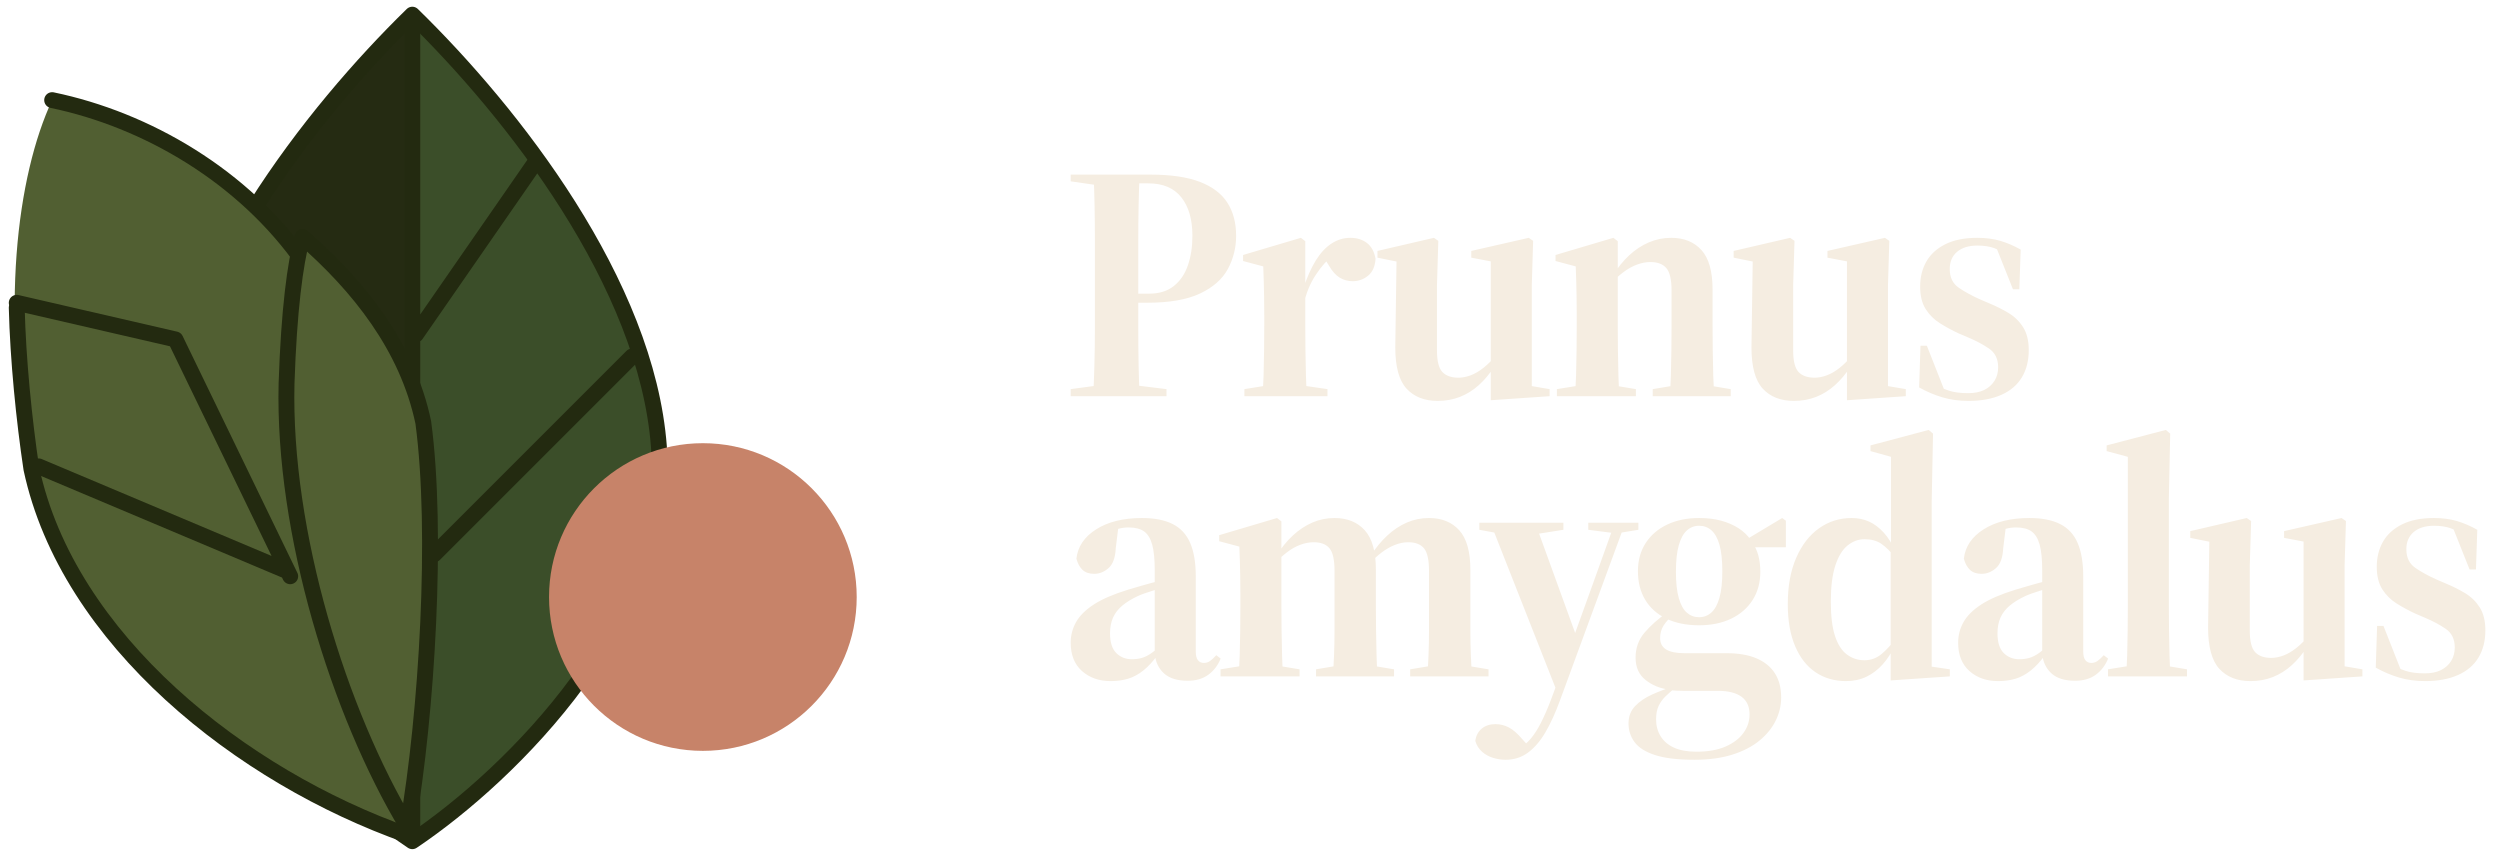
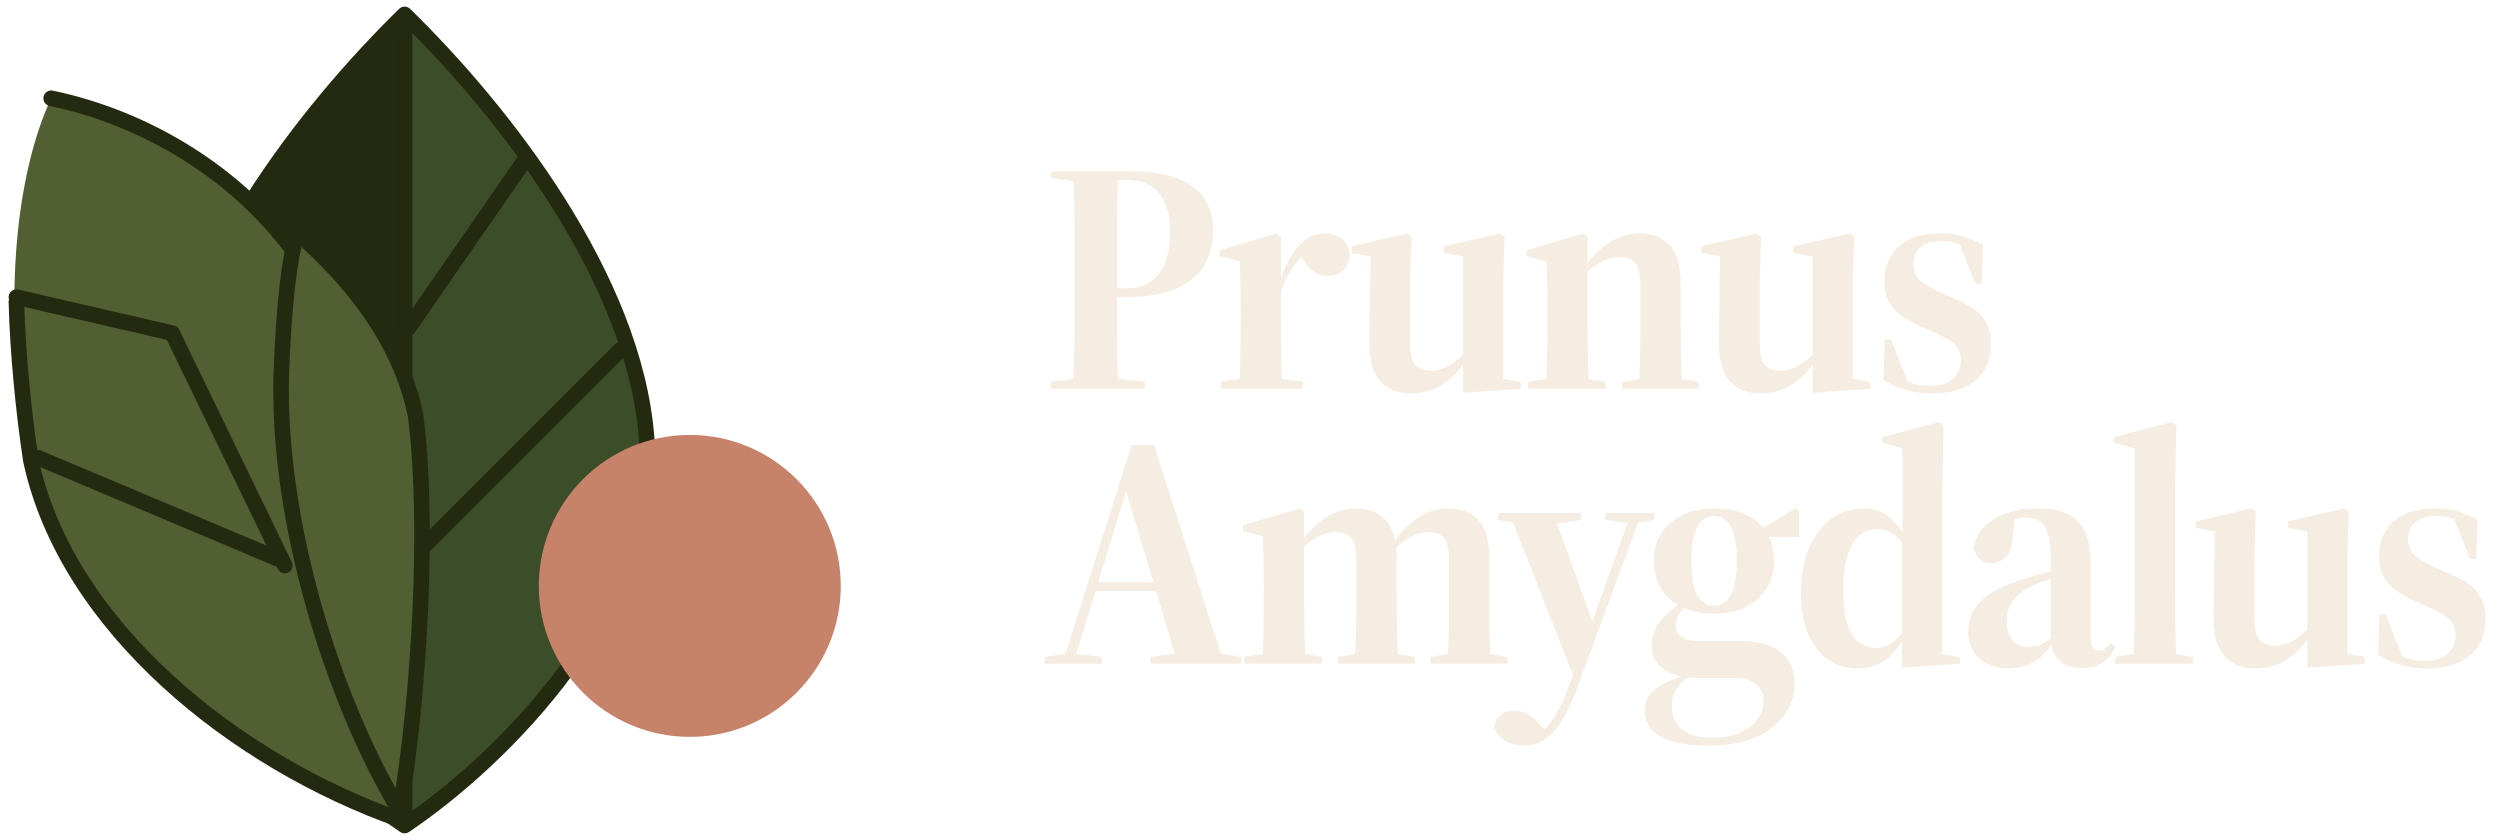
- <svg xmlns="http://www.w3.org/2000/svg" viewBox="47.43 15.33 682.56 233.66">
+ <svg xmlns="http://www.w3.org/2000/svg" viewBox="47.43 15.33 695.51 233.66">
  <g transform="translate(30 10) scale(.33333)">
    <path d="M390 705C472 650 602 520 592 382C582 248 472 108 390 28C308 108 198 248 188 382C178 520 308 650 390 705Z" fill="#3b4e29" />
    <path d="M390 705C308 650 178 520 188 382C198 248 308 108 390 28Z" fill="#252b12" />
    <path d="M390 40V700M393 290L490 150M408 470L570 308" fill="none" stroke="#232a10" stroke-width="13" stroke-linejoin="round" stroke-linecap="round" />
    <path d="M390 705C472 650 602 520 592 382C582 248 472 108 390 28C308 108 198 248 188 382C178 520 308 650 390 705Z" fill="none" stroke="#232a10" stroke-width="13" stroke-linejoin="round" stroke-linecap="round" />
    <path d="M386 700C250 652 108 540 78 400C52 272 66 160 95 98C172 114 252 160 302 232C342 302 382 500 386 700Z" fill="#515f32" />
    <path d="M66 268C67 310 72 360 78 400C108 540 250 652 386 700M95 98C172 114 252 160 302 232C342 302 382 500 386 700" fill="none" stroke="#232a10" stroke-width="13" stroke-linejoin="round" stroke-linecap="round" />
    <path d="M66 264L196 294L290 488M84 398L288 484" fill="none" stroke="#232a10" stroke-width="13" stroke-linejoin="round" stroke-linecap="round" />
    <path d="M386 693C330 600 284 452 287 330C289 270 294 232 300 210C346 250 386 300 399 362C411 452 402 600 386 693Z" fill="#515f32" stroke="#232a10" stroke-width="13" stroke-linejoin="round" stroke-linecap="round" />
    <circle cx="628" cy="505" r="126" fill="#c78369" />
  </g>
  <g fill="#f5ede1">
    <path d="M339.754 123.5V121.572L349.301 120.287H355.452L365.917 121.572V123.5ZM345.905 123.5Q346.088 119.92 346.226 115.054Q346.364 110.189 346.364 104.956Q346.364 99.724 346.364 94.95V90.911Q346.364 86.229 346.364 81.134Q346.364 76.039 346.272 71.312Q346.18 66.584 345.996 63.004H358.573Q358.389 66.584 358.298 71.358Q358.206 76.131 358.206 81.18Q358.206 86.229 358.206 90.911V94.95Q358.206 99.724 358.206 104.956Q358.206 110.189 358.298 115.054Q358.389 119.92 358.573 123.5ZM351.504 97.98V95.501H361.235Q365.274 95.501 367.891 93.436Q370.507 91.37 371.746 87.79Q372.986 84.21 372.986 79.711Q372.986 73.01 369.956 69.2Q366.927 65.391 360.96 65.391H351.504V63.004H361.511Q369.864 63.004 375.005 64.978Q380.146 66.951 382.533 70.669Q384.92 74.387 384.92 79.711Q384.92 84.577 382.671 88.754Q380.421 92.931 375.097 95.455Q369.773 97.98 360.684 97.98ZM339.754 64.84V63.004H355.268V66.217H349.301ZM387.185 123.5V121.572L395.172 120.287H401.047L409.86 121.572V123.5ZM392.05 123.5Q392.326 121.205 392.418 117.854Q392.509 114.504 392.555 110.923Q392.601 107.343 392.601 104.222V101.193Q392.601 98.347 392.555 96.144Q392.509 93.94 392.464 92.013Q392.418 90.085 392.326 88.065L386.818 86.596V84.944L402.607 80.262L403.801 81.18V93.39V93.757V104.222Q403.801 107.343 403.847 110.923Q403.893 114.504 403.984 117.854Q404.076 121.205 404.26 123.5ZM403.342 98.622 401.965 94.124H403.25Q404.811 89.442 406.692 86.413Q408.574 83.383 410.961 81.823Q413.348 80.262 416.102 80.262Q418.764 80.262 420.6 81.639Q422.436 83.016 422.987 85.954Q422.803 89.075 420.967 90.59Q419.131 92.104 416.745 92.104Q414.817 92.104 413.21 91.141Q411.604 90.177 410.227 87.79L408.574 85.128L411.237 85.311Q409.033 86.78 406.647 90.406Q404.26 94.032 403.342 98.622ZM439.94 124.785Q434.524 124.785 431.449 121.434Q428.374 118.084 428.374 110.189L428.741 84.577L431.219 87.239L423.508 85.678V83.842L438.931 80.262L440.124 81.088L439.757 93.206V111.015Q439.757 115.33 441.226 116.89Q442.694 118.451 445.632 118.451Q447.193 118.451 448.937 117.808Q450.681 117.166 452.471 115.743Q454.261 114.32 456.005 112.209L456.281 115.605H455.271Q453.527 118.359 451.186 120.471Q448.845 122.582 446.045 123.684Q443.245 124.785 439.94 124.785ZM454.445 124.602V115.881V115.697V86.688L449.12 85.678V83.842L464.818 80.262L466.012 81.088L465.644 93.206V120.746L470.51 121.572V123.5ZM472.5 123.5V121.572L480.486 120.287H486.362L494.073 121.572V123.5ZM477.365 123.5Q477.641 121.205 477.732 117.854Q477.824 114.504 477.87 110.923Q477.916 107.343 477.916 104.222V101.193Q477.916 98.347 477.87 96.144Q477.824 93.94 477.778 92.013Q477.732 90.085 477.641 88.065L472.133 86.596V84.944L487.922 80.262L489.116 81.18V89.993V90.177V104.222Q489.116 107.343 489.161 110.923Q489.207 114.504 489.299 117.854Q489.391 121.205 489.575 123.5ZM498.663 123.5V121.572L506.374 120.287H512.249L519.96 121.572V123.5ZM503.253 123.5Q503.528 121.205 503.62 117.854Q503.712 114.504 503.758 110.923Q503.804 107.343 503.804 104.222V94.675Q503.804 90.177 502.381 88.524Q500.958 86.872 498.02 86.872Q496.276 86.872 494.394 87.56Q492.512 88.249 490.676 89.626Q488.84 91.003 487.096 92.839L486.821 90.727H487.647Q489.758 87.331 492.237 85.036Q494.715 82.741 497.607 81.502Q500.499 80.262 503.712 80.262Q508.944 80.262 511.974 83.613Q515.003 86.964 515.003 94.399V104.222Q515.003 107.343 515.049 110.923Q515.095 114.504 515.187 117.854Q515.279 121.205 515.554 123.5ZM537.189 124.785Q531.773 124.785 528.698 121.434Q525.622 118.084 525.622 110.189L525.99 84.577L528.468 87.239L520.757 85.678V83.842L536.179 80.262L537.373 81.088L537.006 93.206V111.015Q537.006 115.33 538.474 116.89Q539.943 118.451 542.881 118.451Q544.441 118.451 546.186 117.808Q547.93 117.166 549.72 115.743Q551.51 114.32 553.254 112.209L553.53 115.605H552.52Q550.776 118.359 548.435 120.471Q546.094 122.582 543.294 123.684Q540.494 124.785 537.189 124.785ZM551.694 124.602V115.881V115.697V86.688L546.369 85.678V83.842L562.067 80.262L563.26 81.088L562.893 93.206V120.746L567.759 121.572V123.5ZM584.896 124.785Q581.04 124.785 577.781 123.821Q574.522 122.857 571.401 121.113L571.768 109.73H573.512L578.286 121.848H575.165V120.012Q577.46 121.297 579.525 121.985Q581.591 122.674 584.804 122.674Q587.374 122.674 589.164 121.802Q590.954 120.93 591.964 119.323Q592.974 117.717 592.974 115.605Q592.974 112.209 590.495 110.51Q588.017 108.812 584.712 107.435L582.142 106.333Q579.571 105.14 577.139 103.625Q574.706 102.111 573.191 99.724Q571.676 97.337 571.676 93.573Q571.676 89.718 573.375 86.734Q575.073 83.751 578.561 82.006Q582.05 80.262 587.282 80.262Q590.771 80.262 593.571 81.088Q596.371 81.915 599.125 83.475L598.757 94.308H597.013L592.331 82.557H595.636V85.311Q593.8 83.751 591.872 83.062Q589.945 82.374 587.282 82.374Q583.794 82.374 581.774 84.072Q579.755 85.77 579.755 88.8Q579.755 92.196 582.233 93.895Q584.712 95.593 588.017 97.062L590.587 98.163Q593.249 99.265 595.728 100.734Q598.207 102.202 599.767 104.635Q601.328 107.068 601.328 110.923Q601.328 115.238 599.446 118.359Q597.564 121.48 593.846 123.133Q590.128 124.785 584.896 124.785Z" />
-     <path d="M350.678 201.285Q345.905 201.285 342.829 198.531Q339.754 195.777 339.754 190.82Q339.754 187.791 341.223 185.174Q342.692 182.558 346.088 180.355Q349.485 178.152 355.452 176.316Q357.012 175.857 359.216 175.214Q361.419 174.571 363.943 173.929Q366.468 173.286 368.855 172.644V174.571Q365.183 175.673 362.337 176.545Q359.491 177.417 358.114 178.06Q355.544 179.253 353.845 180.676Q352.147 182.099 351.321 183.935Q350.495 185.771 350.495 188.25Q350.495 191.922 352.193 193.62Q353.891 195.318 356.462 195.318Q357.93 195.318 359.216 194.951Q360.501 194.584 361.97 193.528Q363.438 192.472 365.458 190.636L366.192 194.217H363.438Q361.602 196.787 359.583 198.394Q357.563 200.0 355.406 200.643Q353.249 201.285 350.678 201.285ZM371.7 201.193Q367.478 201.193 365.274 199.22Q363.071 197.246 362.704 193.941V193.666V171.083Q362.704 166.585 362.015 164.06Q361.327 161.536 359.812 160.434Q358.298 159.333 355.544 159.333Q354.167 159.333 352.79 159.7Q351.413 160.067 350.127 160.618L352.881 158.323L352.055 165.024Q351.872 168.88 350.082 170.44Q348.291 172.001 346.18 172.001Q344.16 172.001 343.013 170.945Q341.865 169.89 341.315 167.87Q341.865 162.913 346.731 159.838Q351.596 156.762 359.216 156.762Q364.356 156.762 367.615 158.415Q370.874 160.067 372.389 163.601Q373.904 167.136 373.904 172.644V193.207Q373.904 194.859 374.5 195.594Q375.097 196.328 376.107 196.328Q377.025 196.328 377.759 195.823Q378.494 195.318 379.503 194.217L380.697 195.135Q379.595 197.889 377.346 199.541Q375.097 201.193 371.7 201.193ZM380.667 200.0V198.072L388.654 196.787H394.529L402.24 198.072V200.0ZM385.533 200.0Q385.808 197.705 385.9 194.354Q385.992 191.004 386.038 187.423Q386.083 183.843 386.083 180.722V177.693Q386.083 174.847 386.038 172.644Q385.992 170.44 385.946 168.513Q385.9 166.585 385.808 164.565L380.3 163.096V161.444L396.09 156.762L397.283 157.68V166.034V166.677V180.722Q397.283 183.843 397.329 187.423Q397.375 191.004 397.467 194.354Q397.558 197.705 397.742 200.0ZM406.738 200.0V198.072L414.358 196.787H420.325L428.036 198.072V200.0ZM411.328 200.0Q411.512 197.705 411.65 194.354Q411.787 191.004 411.787 187.423Q411.787 183.843 411.787 180.722V171.175Q411.787 166.677 410.41 165.024Q409.033 163.372 406.096 163.372Q404.352 163.372 402.47 164.06Q400.588 164.749 398.798 166.126Q397.008 167.503 395.263 169.339L394.988 167.227H395.814Q397.926 163.831 400.404 161.536Q402.883 159.241 405.729 158.002Q408.574 156.762 411.787 156.762Q417.02 156.762 420.049 160.113Q423.079 163.464 423.079 170.899V180.722Q423.079 183.843 423.125 187.423Q423.171 191.004 423.262 194.354Q423.354 197.705 423.538 200.0ZM432.442 200.0V198.072L440.154 196.787H446.121L453.832 198.072V200.0ZM437.124 200.0Q437.308 197.705 437.445 194.354Q437.583 191.004 437.583 187.423Q437.583 183.843 437.583 180.722V171.175Q437.583 166.677 436.206 165.024Q434.829 163.372 431.892 163.372Q430.147 163.372 428.265 164.106Q426.384 164.841 424.594 166.218Q422.803 167.595 421.059 169.522L420.692 167.227H421.518Q423.721 163.831 426.2 161.536Q428.679 159.241 431.524 158.002Q434.37 156.762 437.583 156.762Q442.816 156.762 445.845 160.113Q448.875 163.464 448.875 170.899V180.722Q448.875 183.843 448.875 187.423Q448.875 191.004 449.012 194.354Q449.15 197.705 449.334 200.0ZM458.484 222.766Q456.832 222.766 455.133 222.262Q453.435 221.757 452.104 220.609Q450.773 219.462 450.222 217.626Q450.497 215.514 451.966 214.275Q453.435 213.036 455.73 213.036Q457.658 213.036 459.402 213.954Q461.146 214.872 463.074 217.167L464.91 219.186L463.625 220.288L462.064 219.829Q463.992 218.635 465.415 216.937Q466.838 215.239 468.169 212.623Q469.5 210.006 470.969 206.151L474.182 197.43L474.365 196.787L482.352 174.663L488.319 158.047H491.165L473.356 206.518Q471.52 211.567 469.408 215.193Q467.297 218.819 464.635 220.793Q461.972 222.766 458.484 222.766ZM472.438 203.947 454.353 158.047H466.562L478.221 190.177L475.1 197.613ZM451.324 159.975V158.047H474.274V159.975L466.103 161.26H458.3ZM481.067 159.975V158.047H494.745V159.975L489.145 160.893H488.227ZM510.046 222.766Q503.253 222.766 499.305 221.481Q495.358 220.196 493.706 217.947Q492.053 215.698 492.053 212.852Q492.053 210.006 493.843 208.124Q495.633 206.242 498.479 204.957Q501.325 203.672 504.538 202.662L504.905 203.029Q503.436 204.223 502.197 205.416Q500.958 206.61 500.269 208.078Q499.581 209.547 499.581 211.75Q499.581 214.321 500.82 216.34Q502.059 218.36 504.492 219.462Q506.925 220.563 510.597 220.563Q515.37 220.563 518.583 219.14Q521.796 217.717 523.449 215.422Q525.101 213.127 525.101 210.373Q525.101 207.16 522.898 205.554Q520.695 203.947 516.472 203.947H506.925Q506.19 203.947 505.181 203.901Q504.171 203.856 503.253 203.764L502.977 203.58Q499.397 203.121 496.689 200.964Q493.981 198.807 493.981 194.859Q493.981 190.912 496.46 188.02Q498.938 185.128 502.61 182.558V181.732L503.987 183.568Q502.61 184.578 501.646 186.092Q500.682 187.607 500.682 189.535Q500.682 191.646 502.335 192.656Q503.987 193.666 507.292 193.666H518.767Q523.724 193.666 527.029 195.089Q530.334 196.512 532.032 199.174Q533.73 201.836 533.73 205.783Q533.73 208.996 532.262 212.026Q530.793 215.055 527.855 217.488Q524.918 219.921 520.465 221.344Q516.013 222.766 510.046 222.766ZM511.331 186.046Q506.099 186.046 502.335 184.21Q498.571 182.374 496.597 179.07Q494.624 175.765 494.624 171.267Q494.624 166.86 496.735 163.601Q498.846 160.342 502.61 158.552Q506.374 156.762 511.331 156.762Q514.728 156.762 517.39 157.497Q520.052 158.231 522.118 159.562Q524.183 160.893 525.468 162.821L525.744 163.28Q526.937 164.932 527.488 166.952Q528.039 168.972 528.039 171.45Q528.039 175.857 525.927 179.161Q523.816 182.466 520.052 184.256Q516.288 186.046 511.331 186.046ZM511.331 183.843Q513.259 183.843 514.682 182.558Q516.105 181.273 516.885 178.519Q517.665 175.765 517.665 171.358Q517.665 166.768 516.885 164.06Q516.105 161.352 514.682 160.113Q513.259 158.874 511.331 158.874Q509.403 158.874 507.981 160.159Q506.558 161.444 505.777 164.198Q504.997 166.952 504.997 171.45Q504.997 175.857 505.777 178.611Q506.558 181.365 507.981 182.604Q509.403 183.843 511.331 183.843ZM524 164.749 523.541 162.821H523.908L534.006 156.762L535.016 157.497V164.749ZM551.418 201.285Q546.736 201.285 543.156 198.898Q539.576 196.512 537.556 191.784Q535.537 187.056 535.537 180.263Q535.537 172.919 537.832 167.641Q540.127 162.362 544.074 159.562Q548.022 156.762 552.979 156.762Q555.549 156.762 557.707 157.726Q559.864 158.69 561.746 160.755Q563.628 162.821 565.096 166.218H566.29L565.188 167.87Q562.893 165.024 561.057 163.785Q559.221 162.546 556.467 162.546Q553.989 162.546 551.877 164.244Q549.766 165.942 548.526 169.706Q547.287 173.47 547.287 179.62Q547.287 185.496 548.435 188.984Q549.582 192.472 551.694 194.033Q553.805 195.594 556.467 195.594Q559.129 195.594 561.195 193.849Q563.26 192.105 565.096 189.535L565.647 191.554H564.729Q563.444 194.492 561.47 196.695Q559.497 198.898 557.018 200.092Q554.539 201.285 551.418 201.285ZM563.628 201.102V192.931V192.564V165.3L563.719 164.29V140.055L558.12 138.494V136.933L574.001 132.711L575.194 133.72L574.827 152.356V197.338L579.784 198.072V200.0ZM592.974 201.285Q588.2 201.285 585.125 198.531Q582.05 195.777 582.05 190.82Q582.05 187.791 583.519 185.174Q584.987 182.558 588.384 180.355Q591.781 178.152 597.748 176.316Q599.308 175.857 601.511 175.214Q603.715 174.571 606.239 173.929Q608.764 173.286 611.15 172.644V174.571Q607.478 175.673 604.633 176.545Q601.787 177.417 600.41 178.06Q597.839 179.253 596.141 180.676Q594.443 182.099 593.617 183.935Q592.79 185.771 592.79 188.25Q592.79 191.922 594.489 193.62Q596.187 195.318 598.757 195.318Q600.226 195.318 601.511 194.951Q602.797 194.584 604.265 193.528Q605.734 192.472 607.754 190.636L608.488 194.217H605.734Q603.898 196.787 601.879 198.394Q599.859 200.0 597.702 200.643Q595.544 201.285 592.974 201.285ZM613.996 201.193Q609.773 201.193 607.57 199.22Q605.367 197.246 605 193.941V193.666V171.083Q605 166.585 604.311 164.06Q603.623 161.536 602.108 160.434Q600.593 159.333 597.839 159.333Q596.462 159.333 595.085 159.7Q593.708 160.067 592.423 160.618L595.177 158.323L594.351 165.024Q594.167 168.88 592.377 170.44Q590.587 172.001 588.476 172.001Q586.456 172.001 585.309 170.945Q584.161 169.89 583.61 167.87Q584.161 162.913 589.027 159.838Q593.892 156.762 601.511 156.762Q606.652 156.762 609.911 158.415Q613.17 160.067 614.685 163.601Q616.199 167.136 616.199 172.644V193.207Q616.199 194.859 616.796 195.594Q617.393 196.328 618.403 196.328Q619.321 196.328 620.055 195.823Q620.789 195.318 621.799 194.217L622.993 195.135Q621.891 197.889 619.642 199.541Q617.393 201.193 613.996 201.193ZM622.963 200.0V198.072L630.95 196.787H636.825L644.536 198.072V200.0ZM627.828 200.0Q628.104 197.705 628.196 194.354Q628.287 191.004 628.333 187.423Q628.379 183.843 628.379 180.722V140.055L622.596 138.494V136.933L638.753 132.711L639.946 133.72L639.579 151.53V180.722Q639.579 183.843 639.625 187.423Q639.671 191.004 639.762 194.354Q639.854 197.705 640.038 200.0ZM661.857 201.285Q656.44 201.285 653.365 197.935Q650.29 194.584 650.29 186.689L650.657 161.077L653.136 163.739L645.424 162.178V160.342L660.847 156.762L662.04 157.588L661.673 169.706V187.515Q661.673 191.83 663.142 193.39Q664.611 194.951 667.548 194.951Q669.109 194.951 670.853 194.308Q672.597 193.666 674.387 192.243Q676.177 190.82 677.922 188.709L678.197 192.105H677.187Q675.443 194.859 673.102 196.971Q670.761 199.082 667.961 200.184Q665.161 201.285 661.857 201.285ZM676.361 201.102V192.381V192.197V163.188L671.037 162.178V160.342L686.734 156.762L687.928 157.588L687.561 169.706V197.246L692.426 198.072V200.0ZM709.563 201.285Q705.707 201.285 702.448 200.321Q699.19 199.357 696.068 197.613L696.436 186.23H698.18L702.953 198.348H699.832V196.512Q702.127 197.797 704.193 198.485Q706.258 199.174 709.471 199.174Q712.042 199.174 713.832 198.302Q715.622 197.43 716.632 195.823Q717.641 194.217 717.641 192.105Q717.641 188.709 715.163 187.01Q712.684 185.312 709.379 183.935L706.809 182.833Q704.239 181.64 701.806 180.125Q699.373 178.611 697.859 176.224Q696.344 173.837 696.344 170.073Q696.344 166.218 698.042 163.234Q699.74 160.251 703.229 158.506Q706.717 156.762 711.95 156.762Q715.438 156.762 718.238 157.588Q721.038 158.415 723.792 159.975L723.425 170.808H721.681L716.999 159.057H720.304V161.811Q718.468 160.251 716.54 159.562Q714.612 158.874 711.95 158.874Q708.461 158.874 706.442 160.572Q704.422 162.27 704.422 165.3Q704.422 168.696 706.901 170.394Q709.379 172.093 712.684 173.562L715.255 174.663Q717.917 175.765 720.395 177.234Q722.874 178.702 724.435 181.135Q725.995 183.568 725.995 187.423Q725.995 191.738 724.113 194.859Q722.231 197.98 718.514 199.633Q714.796 201.285 709.563 201.285Z" />
+     <path d="M338.102 200.0V198.072L344.619 197.154H346.272L353.983 198.072V200.0ZM342.967 200.0 362.245 139.137H368.487L387.949 200.0H375.097L359.95 149.418H361.511L361.143 150.612L345.996 200.0ZM351.045 179.712V177.325H375.648V179.712ZM367.478 200.0V198.072L377.576 196.787H385.011L392.723 198.072V200.0ZM393.611 200.0V198.072L401.598 196.787H407.473L415.184 198.072V200.0ZM398.476 200.0Q398.752 197.705 398.844 194.354Q398.935 191.004 398.981 187.423Q399.027 183.843 399.027 180.722V177.693Q399.027 174.847 398.981 172.644Q398.935 170.44 398.889 168.513Q398.844 166.585 398.752 164.565L393.244 163.096V161.444L409.033 156.762L410.227 157.68V166.034V166.677V180.722Q410.227 183.843 410.273 187.423Q410.319 191.004 410.41 194.354Q410.502 197.705 410.686 200.0ZM419.682 200.0V198.072L427.302 196.787H433.269L440.98 198.072V200.0ZM424.272 200.0Q424.456 197.705 424.594 194.354Q424.731 191.004 424.731 187.423Q424.731 183.843 424.731 180.722V171.175Q424.731 166.677 423.354 165.024Q421.977 163.372 419.04 163.372Q417.295 163.372 415.413 164.06Q413.532 164.749 411.741 166.126Q409.951 167.503 408.207 169.339L407.932 167.227H408.758Q410.869 163.831 413.348 161.536Q415.827 159.241 418.672 158.002Q421.518 156.762 424.731 156.762Q429.964 156.762 432.993 160.113Q436.023 163.464 436.023 170.899V180.722Q436.023 183.843 436.068 187.423Q436.114 191.004 436.206 194.354Q436.298 197.705 436.482 200.0ZM445.386 200.0V198.072L453.097 196.787H459.064L466.776 198.072V200.0ZM450.068 200.0Q450.252 197.705 450.389 194.354Q450.527 191.004 450.527 187.423Q450.527 183.843 450.527 180.722V171.175Q450.527 166.677 449.15 165.024Q447.773 163.372 444.835 163.372Q443.091 163.372 441.209 164.106Q439.327 164.841 437.537 166.218Q435.747 167.595 434.003 169.522L433.636 167.227H434.462Q436.665 163.831 439.144 161.536Q441.622 159.241 444.468 158.002Q447.314 156.762 450.527 156.762Q455.76 156.762 458.789 160.113Q461.818 163.464 461.818 170.899V180.722Q461.818 183.843 461.818 187.423Q461.818 191.004 461.956 194.354Q462.094 197.705 462.277 200.0ZM471.428 222.766Q469.775 222.766 468.077 222.262Q466.379 221.757 465.048 220.609Q463.717 219.462 463.166 217.626Q463.441 215.514 464.91 214.275Q466.379 213.036 468.674 213.036Q470.602 213.036 472.346 213.954Q474.09 214.872 476.018 217.167L477.854 219.186L476.569 220.288L475.008 219.829Q476.936 218.635 478.359 216.937Q479.782 215.239 481.113 212.623Q482.444 210.006 483.913 206.151L487.126 197.43L487.309 196.787L495.296 174.663L501.263 158.047H504.109L486.299 206.518Q484.463 211.567 482.352 215.193Q480.241 218.819 477.578 220.793Q474.916 222.766 471.428 222.766ZM485.381 203.947 467.297 158.047H479.506L491.165 190.177L488.044 197.613ZM464.267 159.975V158.047H487.217V159.975L479.047 161.26H471.244ZM494.011 159.975V158.047H507.689V159.975L502.089 160.893H501.171ZM522.99 222.766Q516.197 222.766 512.249 221.481Q508.302 220.196 506.649 217.947Q504.997 215.698 504.997 212.852Q504.997 210.006 506.787 208.124Q508.577 206.242 511.423 204.957Q514.269 203.672 517.482 202.662L517.849 203.029Q516.38 204.223 515.141 205.416Q513.902 206.61 513.213 208.078Q512.525 209.547 512.525 211.75Q512.525 214.321 513.764 216.34Q515.003 218.36 517.436 219.462Q519.869 220.563 523.541 220.563Q528.314 220.563 531.527 219.14Q534.74 217.717 536.393 215.422Q538.045 213.127 538.045 210.373Q538.045 207.16 535.842 205.554Q533.639 203.947 529.416 203.947H519.869Q519.134 203.947 518.124 203.901Q517.115 203.856 516.197 203.764L515.921 203.58Q512.341 203.121 509.633 200.964Q506.925 198.807 506.925 194.859Q506.925 190.912 509.403 188.02Q511.882 185.128 515.554 182.558V181.732L516.931 183.568Q515.554 184.578 514.59 186.092Q513.626 187.607 513.626 189.535Q513.626 191.646 515.279 192.656Q516.931 193.666 520.236 193.666H531.711Q536.668 193.666 539.973 195.089Q543.278 196.512 544.976 199.174Q546.674 201.836 546.674 205.783Q546.674 208.996 545.205 212.026Q543.737 215.055 540.799 217.488Q537.861 219.921 533.409 221.344Q528.957 222.766 522.99 222.766ZM524.275 186.046Q519.042 186.046 515.279 184.21Q511.515 182.374 509.541 179.07Q507.567 175.765 507.567 171.267Q507.567 166.86 509.679 163.601Q511.79 160.342 515.554 158.552Q519.318 156.762 524.275 156.762Q527.672 156.762 530.334 157.497Q532.996 158.231 535.062 159.562Q537.127 160.893 538.412 162.821L538.688 163.28Q539.881 164.932 540.432 166.952Q540.983 168.972 540.983 171.45Q540.983 175.857 538.871 179.161Q536.76 182.466 532.996 184.256Q529.232 186.046 524.275 186.046ZM524.275 183.843Q526.203 183.843 527.626 182.558Q529.049 181.273 529.829 178.519Q530.609 175.765 530.609 171.358Q530.609 166.768 529.829 164.06Q529.049 161.352 527.626 160.113Q526.203 158.874 524.275 158.874Q522.347 158.874 520.924 160.159Q519.501 161.444 518.721 164.198Q517.941 166.952 517.941 171.45Q517.941 175.857 518.721 178.611Q519.501 181.365 520.924 182.604Q522.347 183.843 524.275 183.843ZM536.943 164.749 536.484 162.821H536.852L546.95 156.762L547.959 157.497V164.749ZM564.362 201.285Q559.68 201.285 556.1 198.898Q552.52 196.512 550.5 191.784Q548.481 187.056 548.481 180.263Q548.481 172.919 550.776 167.641Q553.071 162.362 557.018 159.562Q560.965 156.762 565.923 156.762Q568.493 156.762 570.65 157.726Q572.808 158.69 574.689 160.755Q576.571 162.821 578.04 166.218H579.234L578.132 167.87Q575.837 165.024 574.001 163.785Q572.165 162.546 569.411 162.546Q566.932 162.546 564.821 164.244Q562.71 165.942 561.47 169.706Q560.231 173.47 560.231 179.62Q560.231 185.496 561.379 188.984Q562.526 192.472 564.637 194.033Q566.749 195.594 569.411 195.594Q572.073 195.594 574.139 193.849Q576.204 192.105 578.04 189.535L578.591 191.554H577.673Q576.388 194.492 574.414 196.695Q572.44 198.898 569.962 200.092Q567.483 201.285 564.362 201.285ZM576.571 201.102V192.931V192.564V165.3L576.663 164.29V140.055L571.063 138.494V136.933L586.945 132.711L588.138 133.72L587.771 152.356V197.338L592.728 198.072V200.0ZM605.918 201.285Q601.144 201.285 598.069 198.531Q594.994 195.777 594.994 190.82Q594.994 187.791 596.462 185.174Q597.931 182.558 601.328 180.355Q604.724 178.152 610.691 176.316Q612.252 175.857 614.455 175.214Q616.658 174.571 619.183 173.929Q621.707 173.286 624.094 172.644V174.571Q620.422 175.673 617.576 176.545Q614.731 177.417 613.354 178.06Q610.783 179.253 609.085 180.676Q607.387 182.099 606.56 183.935Q605.734 185.771 605.734 188.25Q605.734 191.922 607.433 193.62Q609.131 195.318 611.701 195.318Q613.17 195.318 614.455 194.951Q615.74 194.584 617.209 193.528Q618.678 192.472 620.698 190.636L621.432 194.217H618.678Q616.842 196.787 614.822 198.394Q612.803 200.0 610.646 200.643Q608.488 201.285 605.918 201.285ZM626.94 201.193Q622.717 201.193 620.514 199.22Q618.311 197.246 617.944 193.941V193.666V171.083Q617.944 166.585 617.255 164.06Q616.567 161.536 615.052 160.434Q613.537 159.333 610.783 159.333Q609.406 159.333 608.029 159.7Q606.652 160.067 605.367 160.618L608.121 158.323L607.295 165.024Q607.111 168.88 605.321 170.44Q603.531 172.001 601.42 172.001Q599.4 172.001 598.253 170.945Q597.105 169.89 596.554 167.87Q597.105 162.913 601.97 159.838Q606.836 156.762 614.455 156.762Q619.596 156.762 622.855 158.415Q626.114 160.067 627.629 163.601Q629.143 167.136 629.143 172.644V193.207Q629.143 194.859 629.74 195.594Q630.337 196.328 631.346 196.328Q632.264 196.328 632.999 195.823Q633.733 195.318 634.743 194.217L635.936 195.135Q634.835 197.889 632.586 199.541Q630.337 201.193 626.94 201.193ZM635.907 200.0V198.072L643.893 196.787H649.769L657.48 198.072V200.0ZM640.772 200.0Q641.048 197.705 641.139 194.354Q641.231 191.004 641.277 187.423Q641.323 183.843 641.323 180.722V140.055L635.54 138.494V136.933L651.696 132.711L652.89 133.72L652.523 151.53V180.722Q652.523 183.843 652.568 187.423Q652.614 191.004 652.706 194.354Q652.798 197.705 652.982 200.0ZM674.8 201.285Q669.384 201.285 666.309 197.935Q663.234 194.584 663.234 186.689L663.601 161.077L666.079 163.739L658.368 162.178V160.342L673.791 156.762L674.984 157.588L674.617 169.706V187.515Q674.617 191.83 676.086 193.39Q677.554 194.951 680.492 194.951Q682.053 194.951 683.797 194.308Q685.541 193.666 687.331 192.243Q689.121 190.82 690.865 188.709L691.141 192.105H690.131Q688.387 194.859 686.046 196.971Q683.705 199.082 680.905 200.184Q678.105 201.285 674.8 201.285ZM689.305 201.102V192.381V192.197V163.188L683.98 162.178V160.342L699.678 156.762L700.872 157.588L700.504 169.706V197.246L705.37 198.072V200.0ZM722.507 201.285Q718.651 201.285 715.392 200.321Q712.133 199.357 709.012 197.613L709.379 186.23H711.124L715.897 198.348H712.776V196.512Q715.071 197.797 717.137 198.485Q719.202 199.174 722.415 199.174Q724.985 199.174 726.775 198.302Q728.566 197.43 729.575 195.823Q730.585 194.217 730.585 192.105Q730.585 188.709 728.107 187.01Q725.628 185.312 722.323 183.935L719.753 182.833Q717.182 181.64 714.75 180.125Q712.317 178.611 710.802 176.224Q709.288 173.837 709.288 170.073Q709.288 166.218 710.986 163.234Q712.684 160.251 716.173 158.506Q719.661 156.762 724.894 156.762Q728.382 156.762 731.182 157.588Q733.982 158.415 736.736 159.975L736.369 170.808H734.624L729.943 159.057H733.247V161.811Q731.411 160.251 729.484 159.562Q727.556 158.874 724.894 158.874Q721.405 158.874 719.386 160.572Q717.366 162.27 717.366 165.3Q717.366 168.696 719.845 170.394Q722.323 172.093 725.628 173.562L728.198 174.663Q730.861 175.765 733.339 177.234Q735.818 178.702 737.378 181.135Q738.939 183.568 738.939 187.423Q738.939 191.738 737.057 194.859Q735.175 197.98 731.457 199.633Q727.739 201.285 722.507 201.285Z" />
  </g>
</svg>
